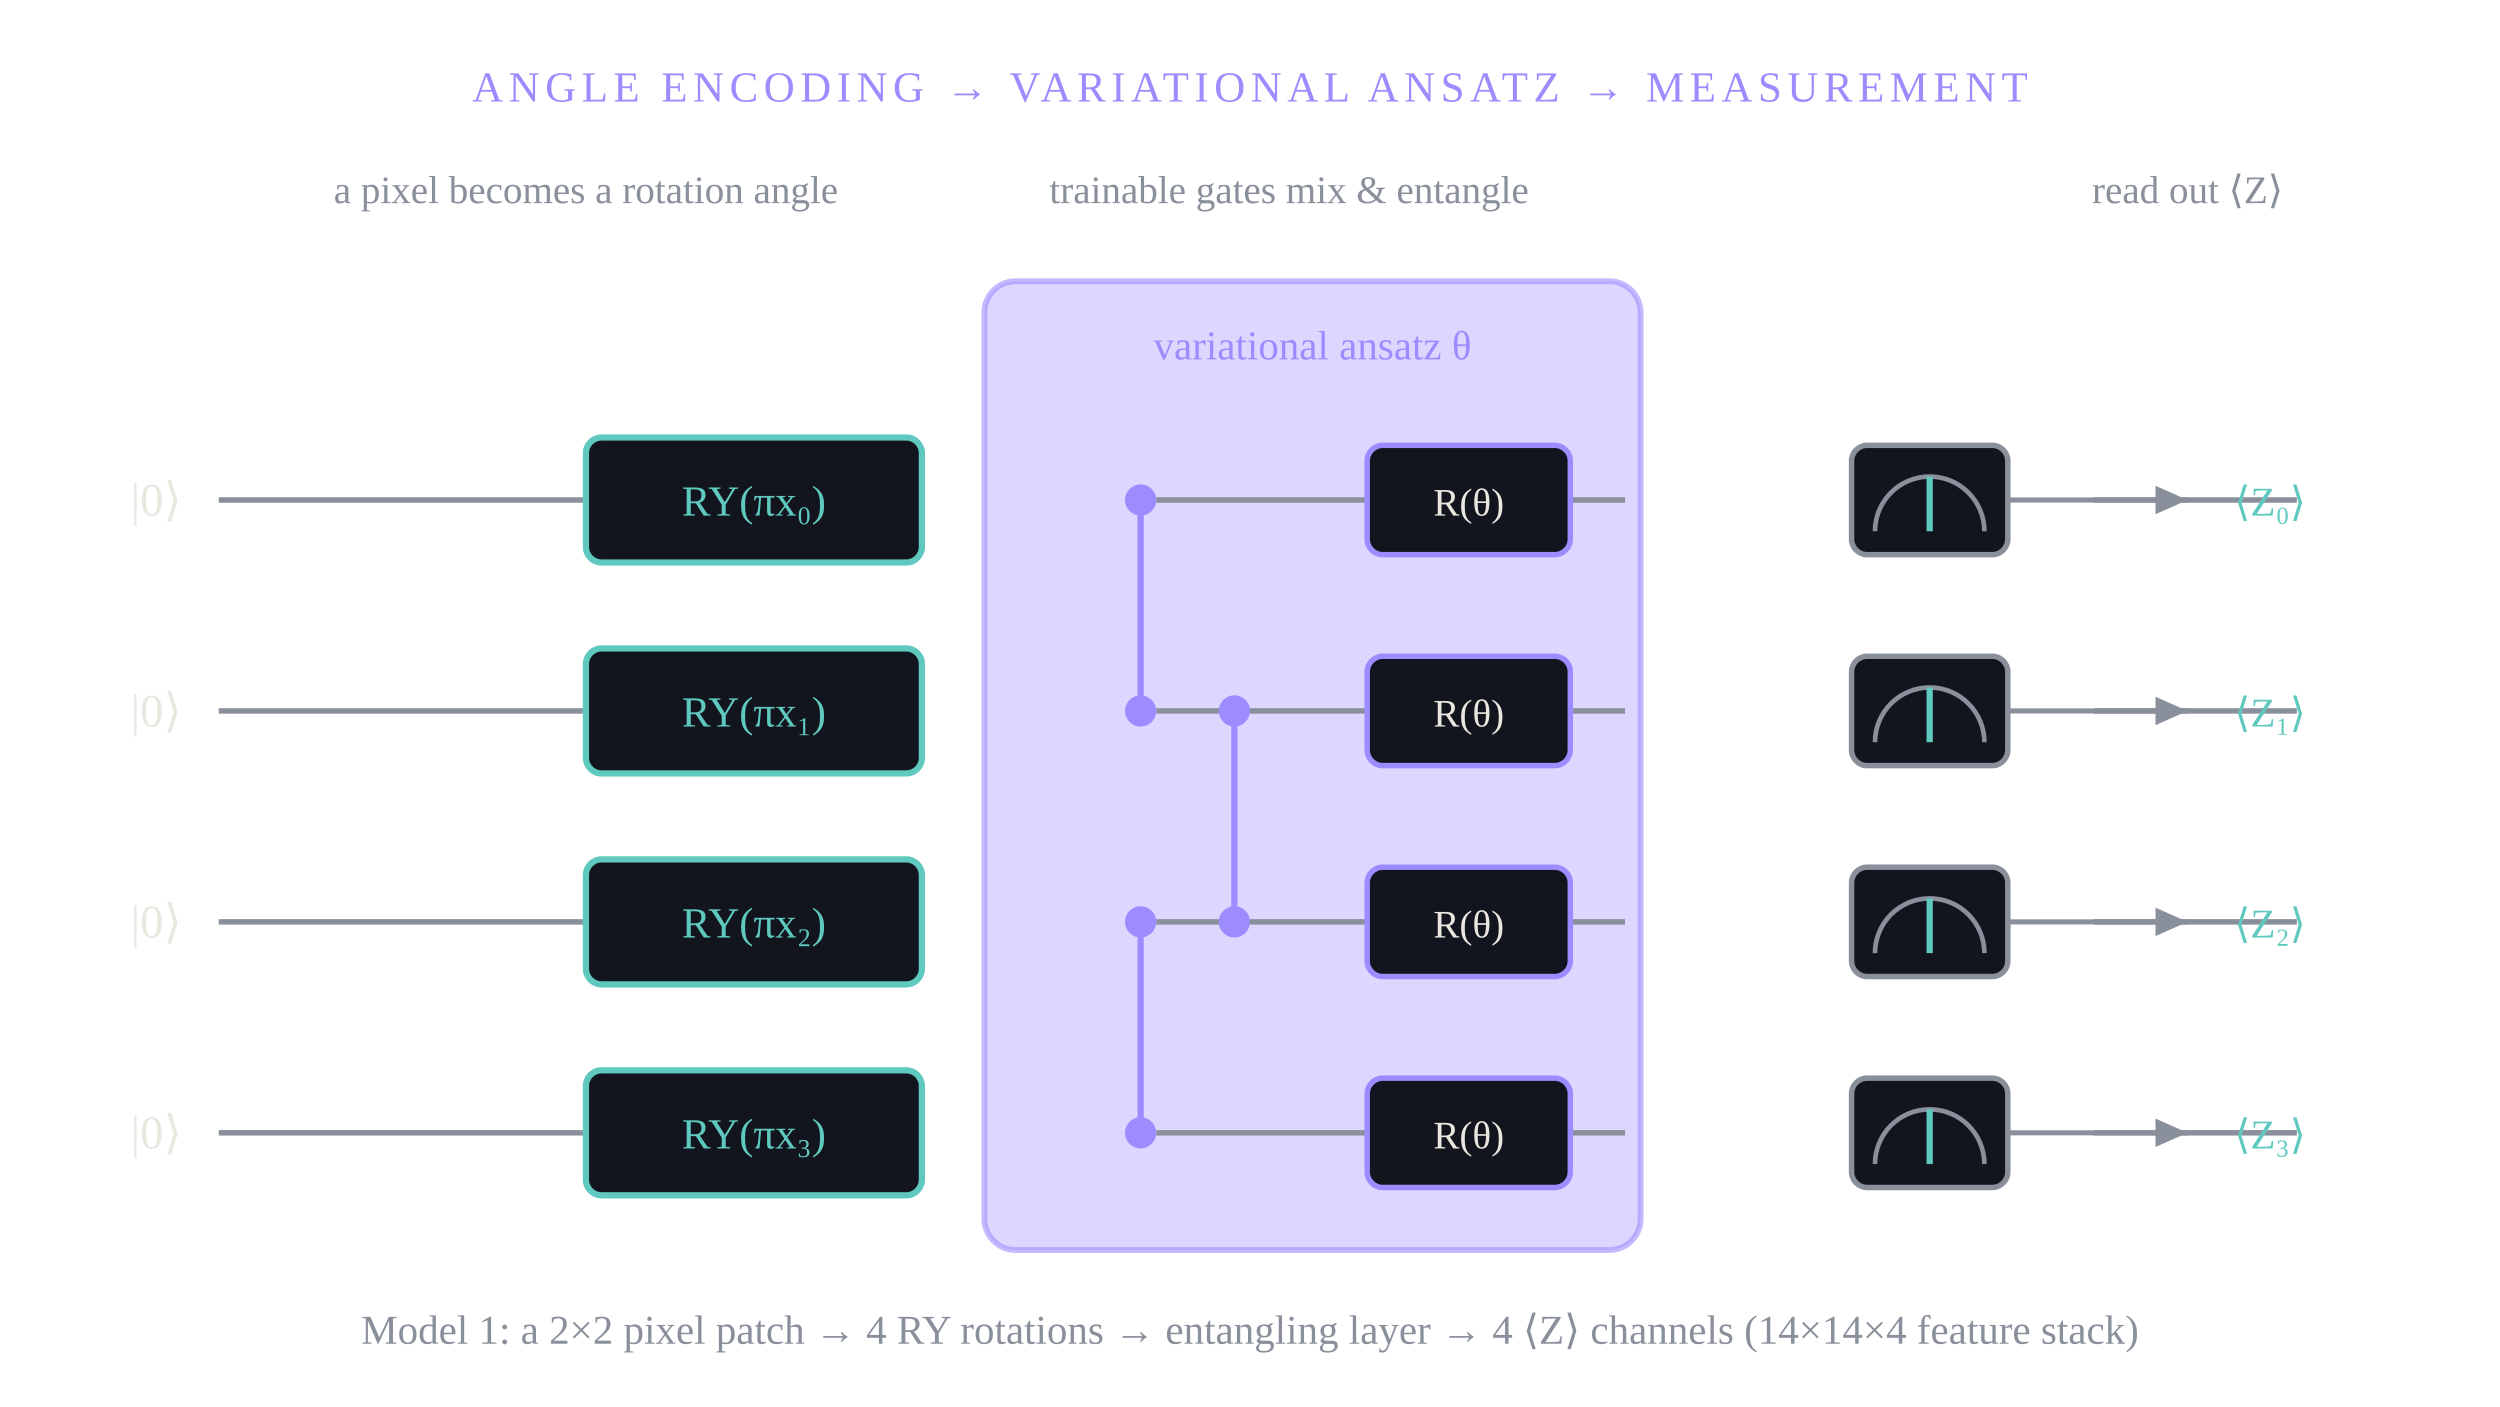
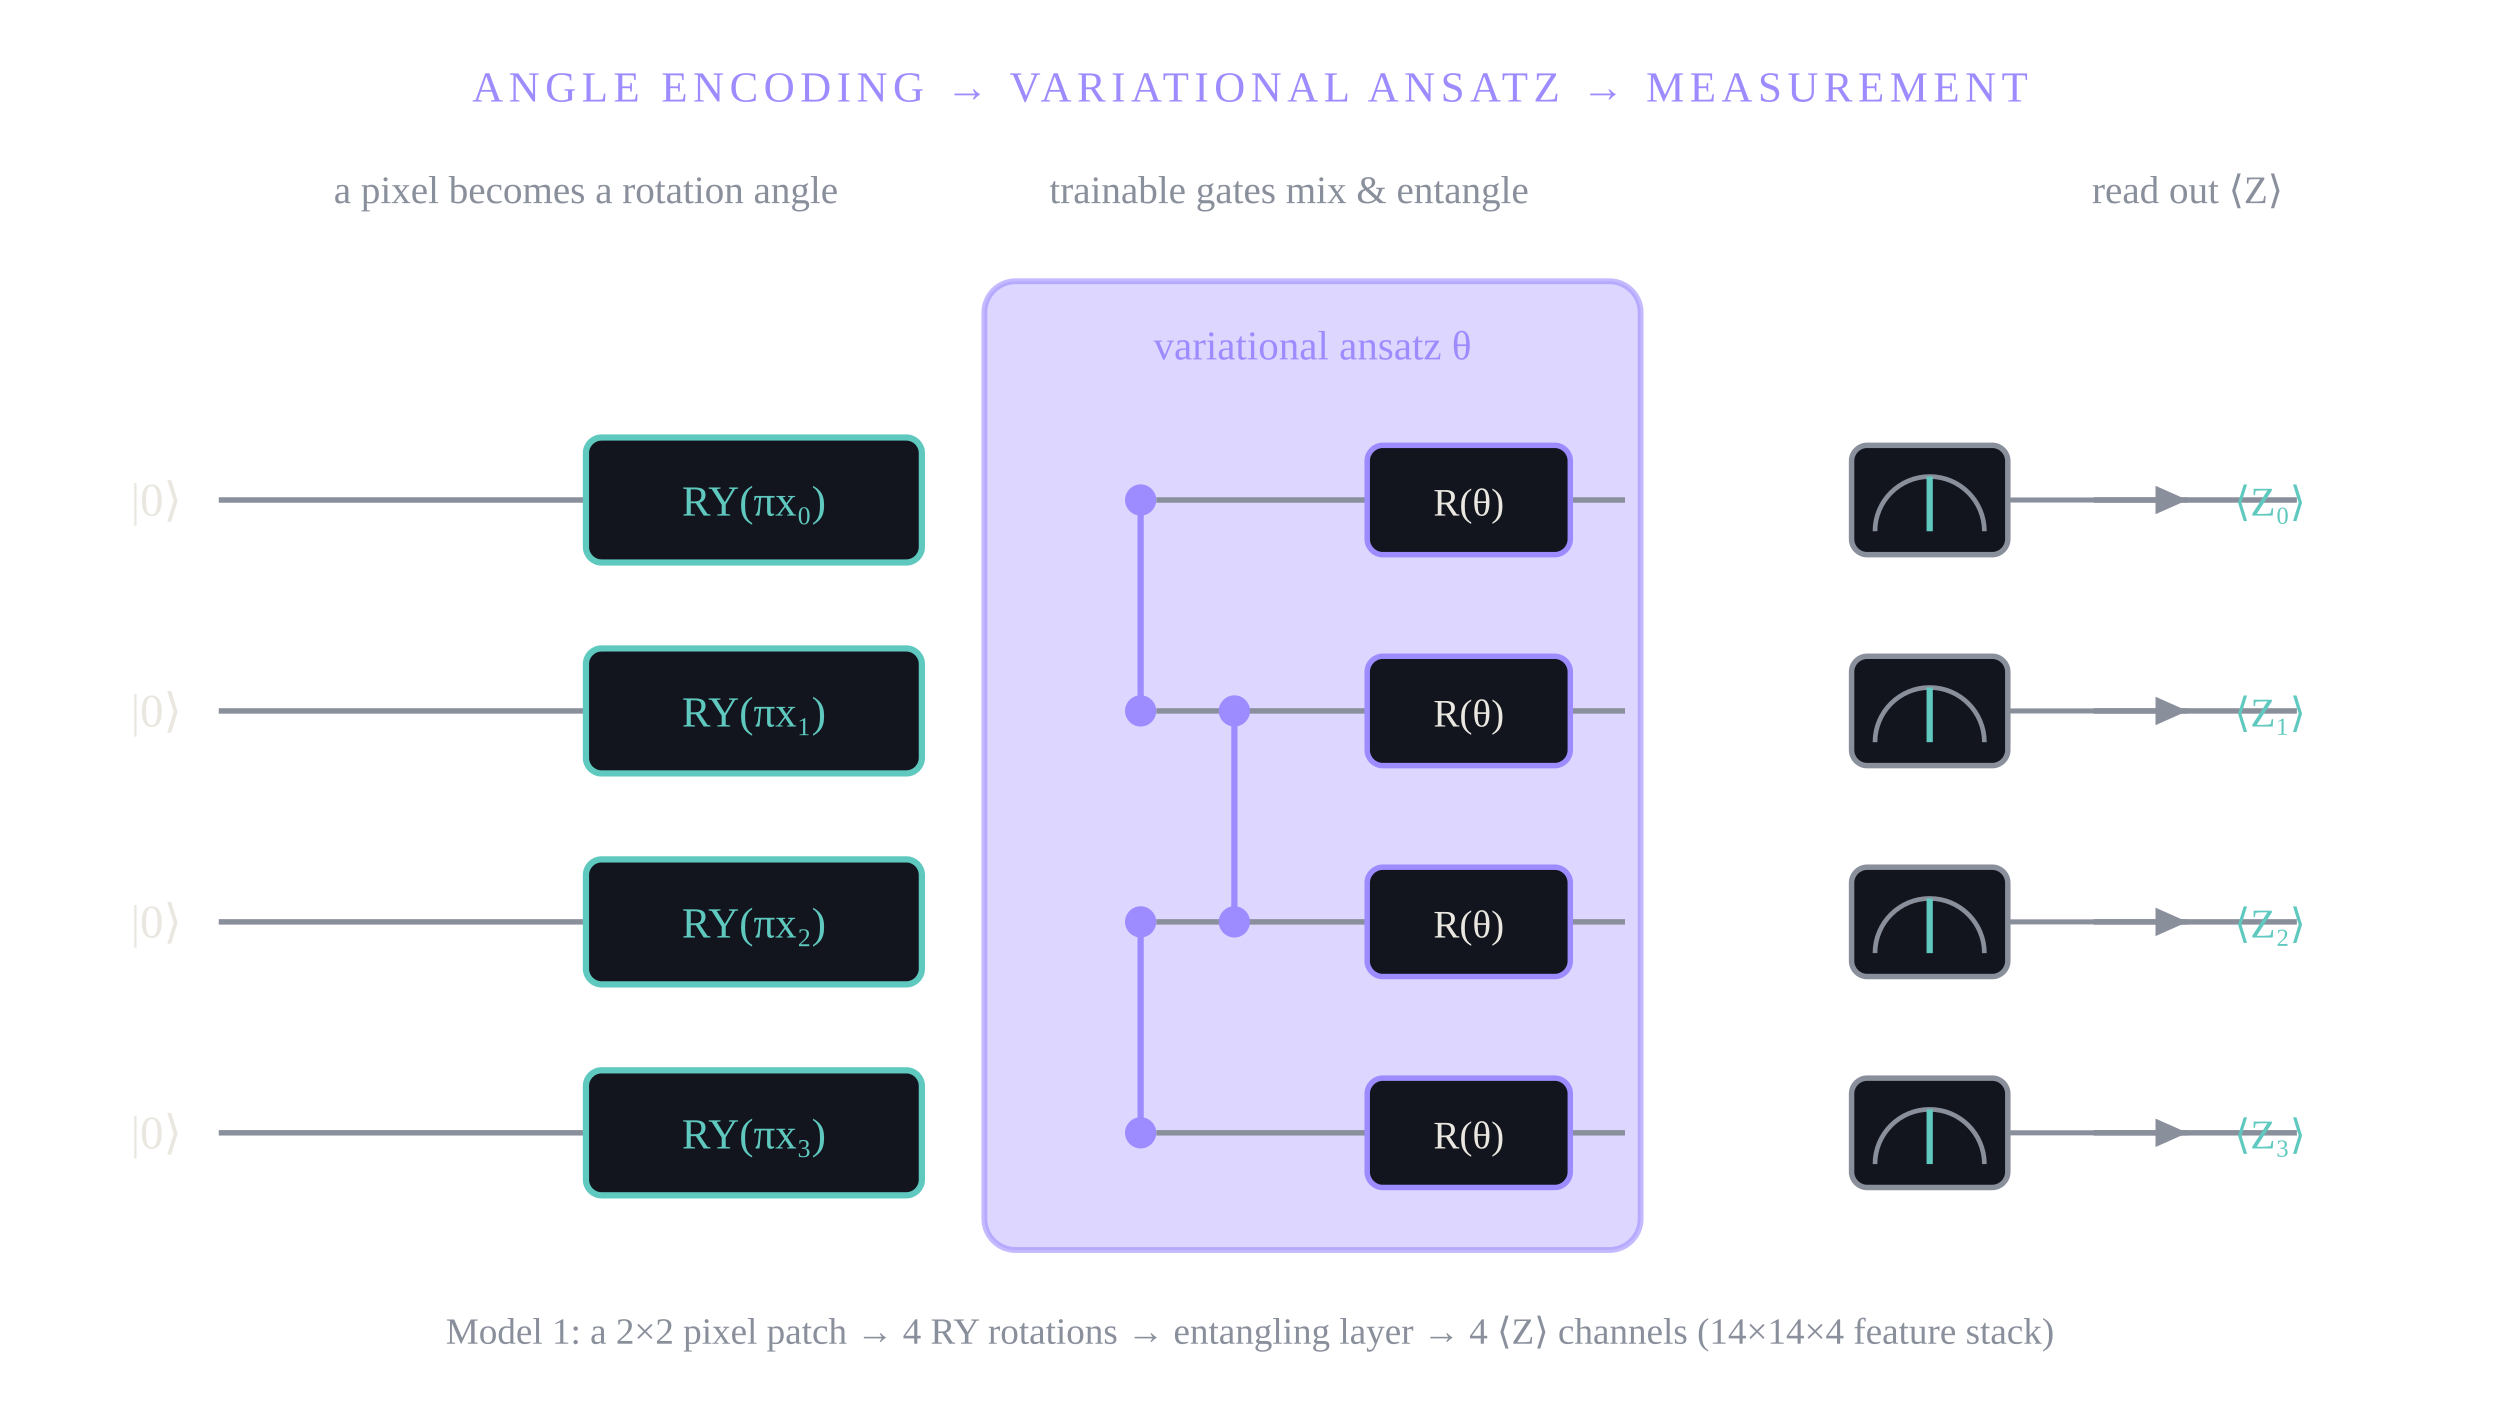
<svg xmlns="http://www.w3.org/2000/svg" viewBox="0 0 640 360" role="img" aria-labelledby="qenc-t qenc-d">
  <defs>
    <marker id="qenc-ah" viewBox="0 0 10 10" refX="9" refY="5" markerWidth="7" markerHeight="7" orient="auto-start-reverse">
      <path d="M 0 1 L 9 5 L 0 9 z" fill="var(--color-muted,#8a8f9c)" />
    </marker>
  </defs>
  <style>
    @keyframes qenc-flow { 0%{stroke-dashoffset:120;opacity:.25} 12%{opacity:1} 100%{stroke-dashoffset:0;opacity:1} }
    @keyframes qenc-enc  { 0%,100%{opacity:.45} 45%{opacity:1} }
    @keyframes qenc-ent  { 0%,100%{opacity:.35} 50%{opacity:.9} }
    @keyframes qenc-meter{ 0%,100%{transform:rotate(-24deg)} 50%{transform:rotate(24deg)} }
    .qenc-wire  { stroke-dasharray:120; animation:qenc-flow 4.2s ease-out infinite; }
    .qenc-w1{animation-delay:0s}.qenc-w2{animation-delay:.25s}.qenc-w3{animation-delay:.5s}.qenc-w4{animation-delay:.75s}
    .qenc-encbox{ animation:qenc-enc 3.4s ease-in-out infinite; }
    .qenc-ent   { animation:qenc-ent 2.8s ease-in-out infinite; }
    .qenc-needle{ transform-box:fill-box; transform-origin:center; animation:qenc-meter 3.2s ease-in-out infinite; }
    @media (prefers-reduced-motion: reduce){ *{animation:none!important} .qenc-wire{stroke-dashoffset:0!important;opacity:1!important} }
  </style>
  <g style="font-family:var(--font-mono,'IBM Plex Mono',ui-monospace,monospace)" fill="var(--color-ink,#e9e7e0)" font-size="12">
    <text x="320" y="26" text-anchor="middle" font-size="11" letter-spacing="1.4" fill="var(--color-q1,#9d8cff)">ANGLE ENCODING → VARIATIONAL ANSATZ → MEASUREMENT</text>
    <text x="150" y="52" text-anchor="middle" font-size="10" fill="var(--color-muted,#8a8f9c)">a pixel becomes a rotation angle</text>
    <text x="330" y="52" text-anchor="middle" font-size="10" fill="var(--color-muted,#8a8f9c)">trainable gates mix &amp; entangle</text>
    <text x="560" y="52" text-anchor="middle" font-size="10" fill="var(--color-muted,#8a8f9c)">read out ⟨Z⟩</text>
    <rect class="qenc-ent" x="252" y="72" width="168" height="248" rx="8" fill="var(--color-q1,#9d8cff)" opacity="0.35" />
    <rect x="252" y="72" width="168" height="248" rx="8" fill="none" stroke="var(--color-q1,#9d8cff)" stroke-width="1.5" opacity="0.6" />
    <text x="336" y="92" text-anchor="middle" font-size="10.5" fill="var(--color-q1,#9d8cff)">variational ansatz  θ</text>
    <g>
      <g>
        <text x="40" y="132" text-anchor="middle" font-size="12">|0⟩</text>
        <text x="40" y="186" text-anchor="middle" font-size="12">|0⟩</text>
        <text x="40" y="240" text-anchor="middle" font-size="12">|0⟩</text>
        <text x="40" y="294" text-anchor="middle" font-size="12">|0⟩</text>
      </g>
      <line class="qenc-wire qenc-w1" x1="56" y1="128" x2="588" y2="128" stroke="var(--color-muted,#8a8f9c)" stroke-width="1.4" />
      <line class="qenc-wire qenc-w2" x1="56" y1="182" x2="588" y2="182" stroke="var(--color-muted,#8a8f9c)" stroke-width="1.4" />
      <line class="qenc-wire qenc-w3" x1="56" y1="236" x2="588" y2="236" stroke="var(--color-muted,#8a8f9c)" stroke-width="1.4" />
      <line class="qenc-wire qenc-w4" x1="56" y1="290" x2="588" y2="290" stroke="var(--color-muted,#8a8f9c)" stroke-width="1.4" />
    </g>
    <g font-size="11">
      <g class="qenc-encbox">
        <rect x="150" y="112" width="86" height="32" rx="4" fill="var(--color-surface,#12151d)" stroke="var(--color-q0,#5fc9bf)" stroke-width="1.6" />
        <text x="193" y="132" text-anchor="middle" fill="var(--color-q0,#5fc9bf)">RY(πx₀)</text>
      </g>
      <g class="qenc-encbox" style="animation-delay:.3s">
        <rect x="150" y="166" width="86" height="32" rx="4" fill="var(--color-surface,#12151d)" stroke="var(--color-q0,#5fc9bf)" stroke-width="1.6" />
        <text x="193" y="186" text-anchor="middle" fill="var(--color-q0,#5fc9bf)">RY(πx₁)</text>
      </g>
      <g class="qenc-encbox" style="animation-delay:.6s">
        <rect x="150" y="220" width="86" height="32" rx="4" fill="var(--color-surface,#12151d)" stroke="var(--color-q0,#5fc9bf)" stroke-width="1.6" />
        <text x="193" y="240" text-anchor="middle" fill="var(--color-q0,#5fc9bf)">RY(πx₂)</text>
      </g>
      <g class="qenc-encbox" style="animation-delay:.9s">
        <rect x="150" y="274" width="86" height="32" rx="4" fill="var(--color-surface,#12151d)" stroke="var(--color-q0,#5fc9bf)" stroke-width="1.6" />
        <text x="193" y="294" text-anchor="middle" fill="var(--color-q0,#5fc9bf)">RY(πx₃)</text>
      </g>
    </g>
    <g class="qenc-ent" stroke="var(--color-q1,#9d8cff)" stroke-width="1.6">
      <line x1="292" y1="128" x2="292" y2="182" />
      <line x1="316" y1="182" x2="316" y2="236" />
      <line x1="292" y1="236" x2="292" y2="290" />
    </g>
    <g class="qenc-ent" fill="var(--color-q1,#9d8cff)">
      <circle cx="292" cy="128" r="4" />
      <circle cx="292" cy="182" r="4" />
      <circle cx="316" cy="182" r="4" />
      <circle cx="316" cy="236" r="4" />
      <circle cx="292" cy="236" r="4" />
      <circle cx="292" cy="290" r="4" />
    </g>
    <g font-size="10" fill="var(--color-ink,#e9e7e0)">
      <rect x="350" y="114" width="52" height="28" rx="4" fill="var(--color-surface,#12151d)" stroke="var(--color-q1,#9d8cff)" stroke-width="1.4" />
      <text x="376" y="132" text-anchor="middle">R(θ)</text>
      <rect x="350" y="168" width="52" height="28" rx="4" fill="var(--color-surface,#12151d)" stroke="var(--color-q1,#9d8cff)" stroke-width="1.4" />
      <text x="376" y="186" text-anchor="middle">R(θ)</text>
      <rect x="350" y="222" width="52" height="28" rx="4" fill="var(--color-surface,#12151d)" stroke="var(--color-q1,#9d8cff)" stroke-width="1.4" />
      <text x="376" y="240" text-anchor="middle">R(θ)</text>
      <rect x="350" y="276" width="52" height="28" rx="4" fill="var(--color-surface,#12151d)" stroke="var(--color-q1,#9d8cff)" stroke-width="1.4" />
      <text x="376" y="294" text-anchor="middle">R(θ)</text>
    </g>
    <g>
      <g transform="translate(0,0)">
        <rect x="474" y="114" width="40" height="28" rx="4" fill="var(--color-surface,#12151d)" stroke="var(--color-muted,#8a8f9c)" stroke-width="1.4" />
        <path d="M480 136 A14 14 0 0 1 508 136" fill="none" stroke="var(--color-muted,#8a8f9c)" stroke-width="1.2" />
        <line class="qenc-needle" x1="494" y1="136" x2="494" y2="122" stroke="var(--color-q0,#5fc9bf)" stroke-width="1.6" />
      </g>
      <g>
        <rect x="474" y="168" width="40" height="28" rx="4" fill="var(--color-surface,#12151d)" stroke="var(--color-muted,#8a8f9c)" stroke-width="1.4" />
        <path d="M480 190 A14 14 0 0 1 508 190" fill="none" stroke="var(--color-muted,#8a8f9c)" stroke-width="1.2" />
        <line class="qenc-needle" x1="494" y1="190" x2="494" y2="176" stroke="var(--color-q0,#5fc9bf)" stroke-width="1.6" style="animation-delay:.4s" />
      </g>
      <g>
        <rect x="474" y="222" width="40" height="28" rx="4" fill="var(--color-surface,#12151d)" stroke="var(--color-muted,#8a8f9c)" stroke-width="1.4" />
        <path d="M480 244 A14 14 0 0 1 508 244" fill="none" stroke="var(--color-muted,#8a8f9c)" stroke-width="1.2" />
        <line class="qenc-needle" x1="494" y1="244" x2="494" y2="230" stroke="var(--color-q0,#5fc9bf)" stroke-width="1.6" style="animation-delay:.8s" />
      </g>
      <g>
        <rect x="474" y="276" width="40" height="28" rx="4" fill="var(--color-surface,#12151d)" stroke="var(--color-muted,#8a8f9c)" stroke-width="1.4" />
        <path d="M480 298 A14 14 0 0 1 508 298" fill="none" stroke="var(--color-muted,#8a8f9c)" stroke-width="1.2" />
        <line class="qenc-needle" x1="494" y1="298" x2="494" y2="284" stroke="var(--color-q0,#5fc9bf)" stroke-width="1.6" style="animation-delay:1.2s" />
      </g>
    </g>
    <g font-size="10.5" fill="var(--color-ink,#e9e7e0)">
      <line x1="514" y1="128" x2="560" y2="128" stroke="var(--color-muted,#8a8f9c)" stroke-width="1.3" marker-end="url(#qenc-ah)" />
      <line x1="514" y1="182" x2="560" y2="182" stroke="var(--color-muted,#8a8f9c)" stroke-width="1.3" marker-end="url(#qenc-ah)" />
      <line x1="514" y1="236" x2="560" y2="236" stroke="var(--color-muted,#8a8f9c)" stroke-width="1.3" marker-end="url(#qenc-ah)" />
      <line x1="514" y1="290" x2="560" y2="290" stroke="var(--color-muted,#8a8f9c)" stroke-width="1.3" marker-end="url(#qenc-ah)" />
      <text x="572" y="132" fill="var(--color-q0,#5fc9bf)">⟨Z₀⟩</text>
      <text x="572" y="186" fill="var(--color-q0,#5fc9bf)">⟨Z₁⟩</text>
      <text x="572" y="240" fill="var(--color-q0,#5fc9bf)">⟨Z₂⟩</text>
      <text x="572" y="294" fill="var(--color-q0,#5fc9bf)">⟨Z₃⟩</text>
    </g>
-     <text x="320" y="344" text-anchor="middle" font-size="10.5" fill="var(--color-muted,#8a8f9c)">Model 1: a 2×2 pixel patch → 4 RY rotations → entangling layer → 4 ⟨Z⟩ channels (14×14×4 feature stack)</text>
+     <text x="320" y="344" text-anchor="middle" font-size="9.5" fill="var(--color-muted,#8a8f9c)">Model 1: a 2×2 pixel patch → 4 RY rotations → entangling layer → 4 ⟨Z⟩ channels (14×14×4 feature stack)</text>
  </g>
</svg>
